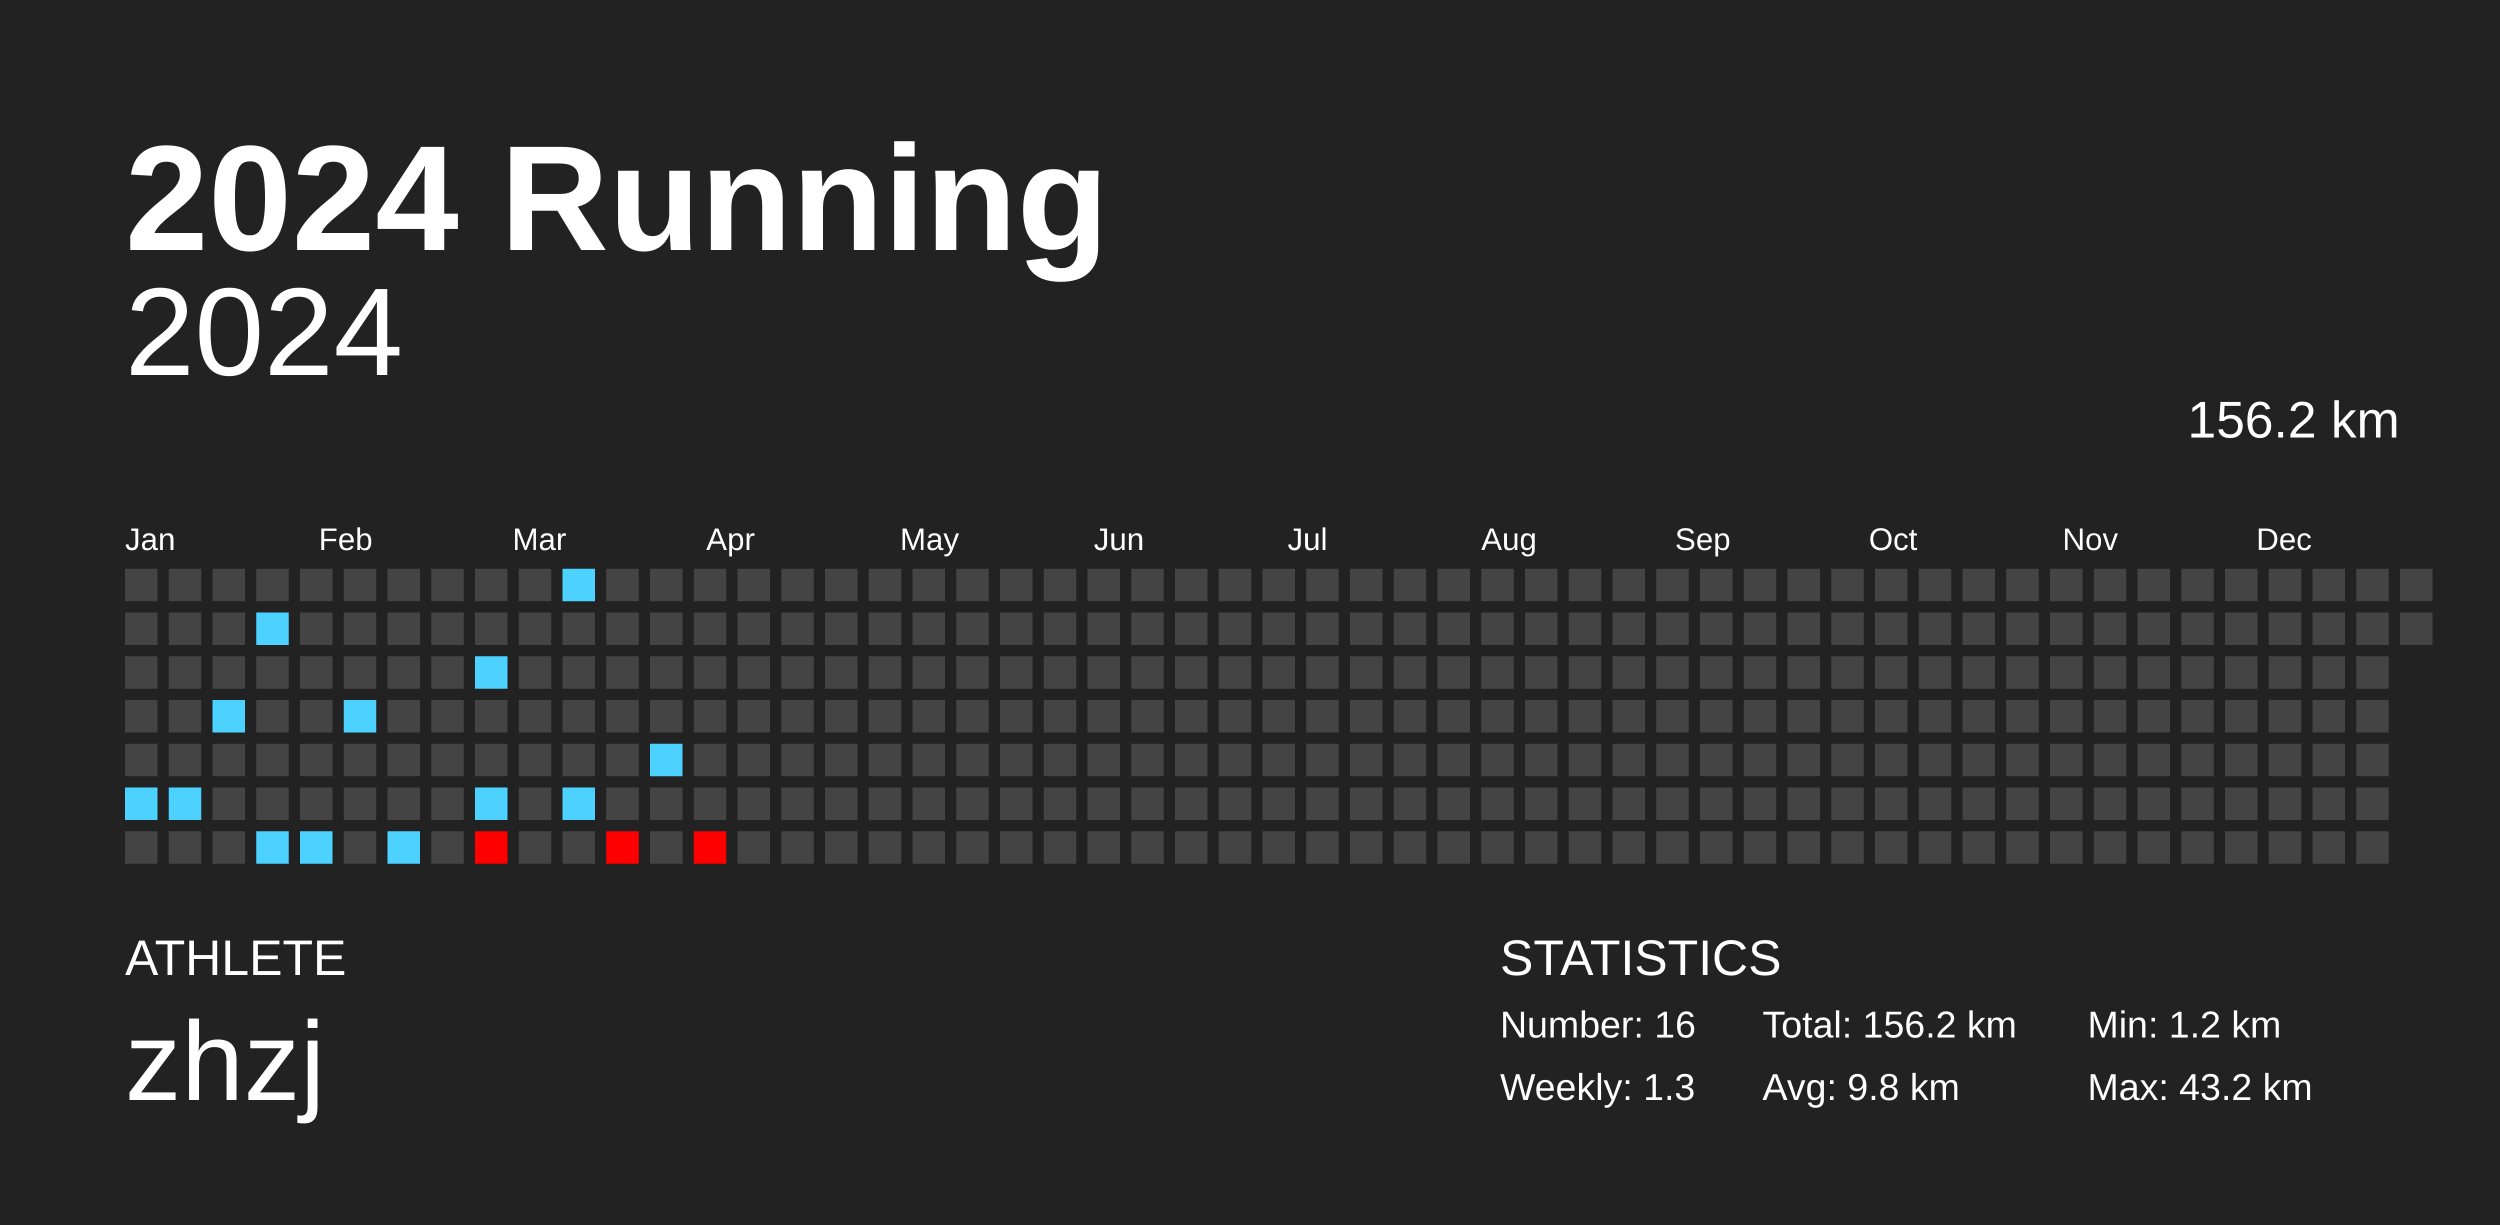
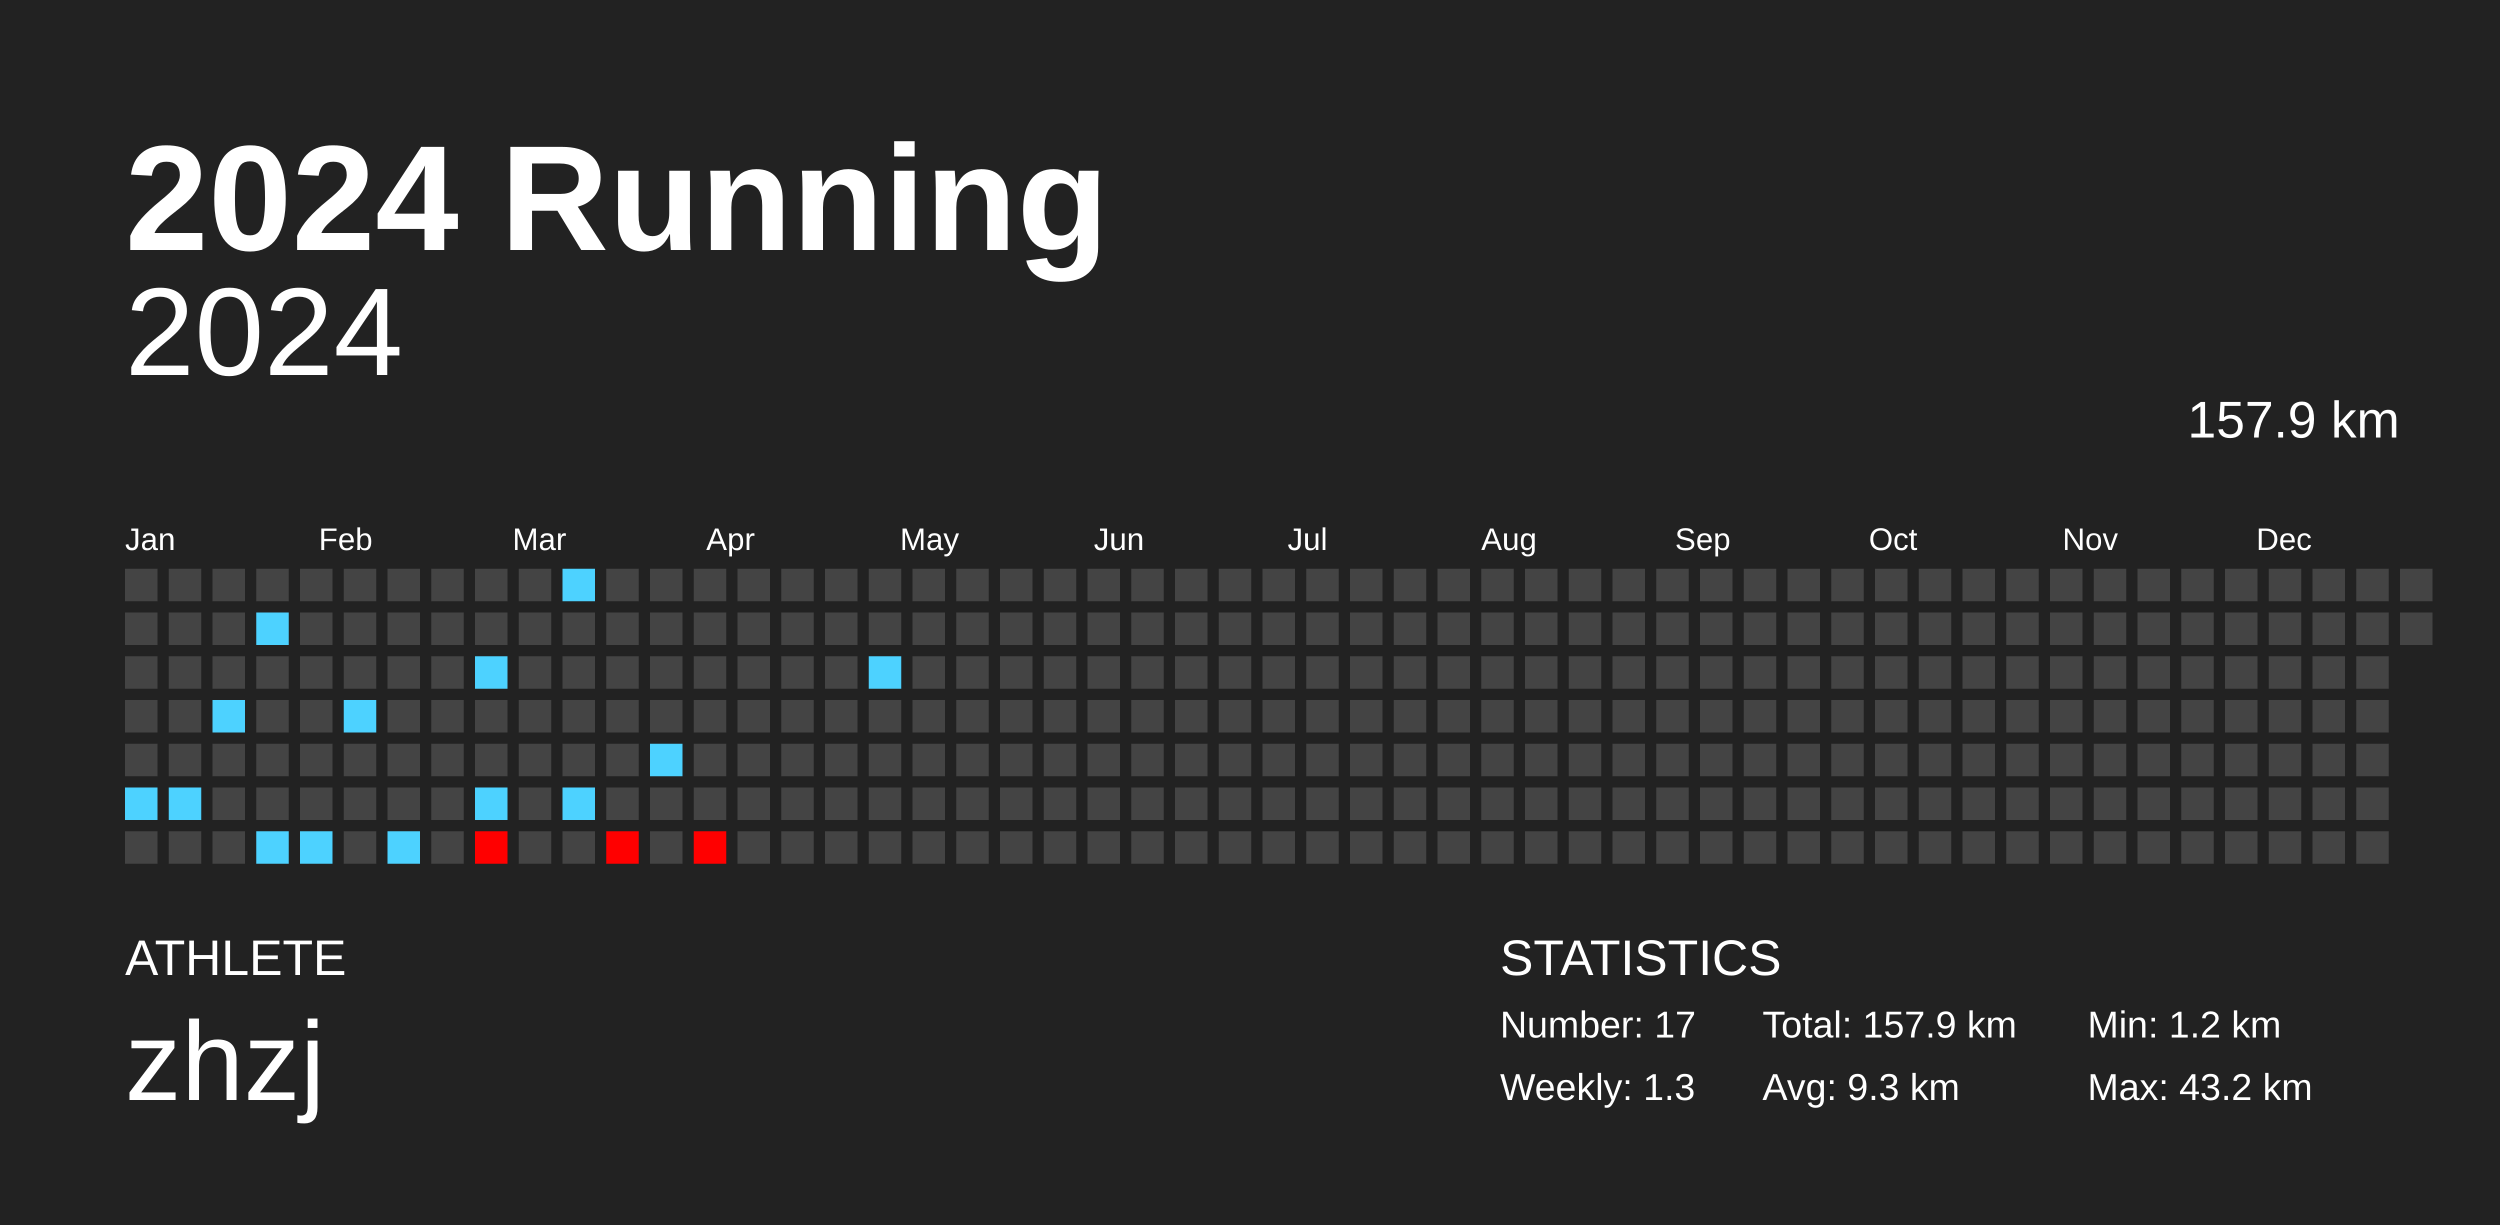
<svg xmlns="http://www.w3.org/2000/svg" baseProfile="full" height="98mm" version="1.1" viewBox="0,0,200,98" width="200mm">
  <defs />
  <rect fill="#222222" height="98" width="200" x="0" y="0" />
  <text fill="#FFFFFF" style="font-size:12px; font-family:Arial; font-weight:bold;" x="10" y="20">2024 Running</text>
  <text fill="#FFFFFF" style="font-size:4px; font-family:Arial" x="10" y="78">ATHLETE</text>
  <text fill="#FFFFFF" style="font-size:9px; font-family:Arial" x="10" y="88">zhzj</text>
  <text fill="#FFFFFF" style="font-size:4px; font-family:Arial" x="120" y="78">STATISTICS</text>
-   <text fill="#FFFFFF" style="font-size:3px; font-family:Arial" x="120" y="83">Number: 16</text>
+   <text fill="#FFFFFF" style="font-size:3px; font-family:Arial" x="120" y="83">Number: 17</text>
  <text fill="#FFFFFF" style="font-size:3px; font-family:Arial" x="120" y="88">Weekly: 1.3</text>
-   <text fill="#FFFFFF" style="font-size:3px; font-family:Arial" x="141" y="83">Total: 156.2 km</text>
-   <text fill="#FFFFFF" style="font-size:3px; font-family:Arial" x="141" y="88">Avg: 9.8 km</text>
+   <text fill="#FFFFFF" style="font-size:3px; font-family:Arial" x="141" y="83">Total: 157.9 km</text>
+   <text fill="#FFFFFF" style="font-size:3px; font-family:Arial" x="141" y="88">Avg: 9.3 km</text>
  <text fill="#FFFFFF" style="font-size:3px; font-family:Arial" x="167" y="83">Min: 1.2 km</text>
  <text fill="#FFFFFF" style="font-size:3px; font-family:Arial" x="167" y="88">Max: 43.2 km</text>
  <text alignment-baseline="hanging" fill="#FFFFFF" style="font-size:10.0px; font-family:Arial;" x="10" y="30">2024</text>
-   <text alignment-baseline="hanging" fill="#FFFFFF" style="font-size:4.125px; font-family:Arial;" x="175" y="35">156.2 km</text>
+   <text alignment-baseline="hanging" fill="#FFFFFF" style="font-size:4.125px; font-family:Arial;" x="175" y="35">157.9 km</text>
  <text fill="#FFFFFF" style="font-size:2.5px; font-family:Arial" x="10.0" y="44">Jan</text>
  <text fill="#FFFFFF" style="font-size:2.5px; font-family:Arial" x="25.5" y="44">Feb</text>
  <text fill="#FFFFFF" style="font-size:2.5px; font-family:Arial" x="41.0" y="44">Mar</text>
  <text fill="#FFFFFF" style="font-size:2.5px; font-family:Arial" x="56.5" y="44">Apr</text>
  <text fill="#FFFFFF" style="font-size:2.5px; font-family:Arial" x="72.0" y="44">May</text>
  <text fill="#FFFFFF" style="font-size:2.5px; font-family:Arial" x="87.5" y="44">Jun</text>
  <text fill="#FFFFFF" style="font-size:2.5px; font-family:Arial" x="103.0" y="44">Jul</text>
  <text fill="#FFFFFF" style="font-size:2.5px; font-family:Arial" x="118.5" y="44">Aug</text>
  <text fill="#FFFFFF" style="font-size:2.5px; font-family:Arial" x="134.0" y="44">Sep</text>
  <text fill="#FFFFFF" style="font-size:2.5px; font-family:Arial" x="149.5" y="44">Oct</text>
  <text fill="#FFFFFF" style="font-size:2.5px; font-family:Arial" x="165.0" y="44">Nov</text>
  <text fill="#FFFFFF" style="font-size:2.5px; font-family:Arial" x="180.5" y="44">Dec</text>
  <rect fill="#444444" height="2.6" width="2.6" x="10.0" y="45.5" />
  <rect fill="#444444" height="2.6" width="2.6" x="10.0" y="49.0" />
  <rect fill="#444444" height="2.6" width="2.6" x="10.0" y="52.5" />
  <rect fill="#444444" height="2.6" width="2.6" x="10.0" y="56.0" />
  <rect fill="#444444" height="2.6" width="2.6" x="10.0" y="59.5" />
  <rect fill="#4dd2ff" height="2.6" width="2.6" x="10.0" y="63.0" />
  <rect fill="#444444" height="2.6" width="2.6" x="10.0" y="66.5" />
  <rect fill="#444444" height="2.6" width="2.6" x="13.5" y="45.5" />
  <rect fill="#444444" height="2.6" width="2.6" x="13.5" y="49.0" />
  <rect fill="#444444" height="2.6" width="2.6" x="13.5" y="52.5" />
  <rect fill="#444444" height="2.6" width="2.6" x="13.5" y="56.0" />
  <rect fill="#444444" height="2.6" width="2.6" x="13.5" y="59.5" />
  <rect fill="#4dd2ff" height="2.6" width="2.6" x="13.5" y="63.0" />
  <rect fill="#444444" height="2.6" width="2.6" x="13.5" y="66.5" />
  <rect fill="#444444" height="2.6" width="2.6" x="17.0" y="45.5" />
  <rect fill="#444444" height="2.6" width="2.6" x="17.0" y="49.0" />
  <rect fill="#444444" height="2.6" width="2.6" x="17.0" y="52.5" />
  <rect fill="#4dd2ff" height="2.6" width="2.6" x="17.0" y="56.0" />
  <rect fill="#444444" height="2.6" width="2.6" x="17.0" y="59.5" />
  <rect fill="#444444" height="2.6" width="2.6" x="17.0" y="63.0" />
  <rect fill="#444444" height="2.6" width="2.6" x="17.0" y="66.5" />
  <rect fill="#444444" height="2.6" width="2.6" x="20.5" y="45.5" />
  <rect fill="#4dd2ff" height="2.6" width="2.6" x="20.5" y="49.0" />
  <rect fill="#444444" height="2.6" width="2.6" x="20.5" y="52.5" />
  <rect fill="#444444" height="2.6" width="2.6" x="20.5" y="56.0" />
  <rect fill="#444444" height="2.6" width="2.6" x="20.5" y="59.5" />
  <rect fill="#444444" height="2.6" width="2.6" x="20.5" y="63.0" />
  <rect fill="#4dd2ff" height="2.6" width="2.6" x="20.5" y="66.5" />
  <rect fill="#444444" height="2.6" width="2.6" x="24.0" y="45.5" />
  <rect fill="#444444" height="2.6" width="2.6" x="24.0" y="49.0" />
  <rect fill="#444444" height="2.6" width="2.6" x="24.0" y="52.5" />
  <rect fill="#444444" height="2.6" width="2.6" x="24.0" y="56.0" />
  <rect fill="#444444" height="2.6" width="2.6" x="24.0" y="59.5" />
  <rect fill="#444444" height="2.6" width="2.6" x="24.0" y="63.0" />
  <rect fill="#4dd2ff" height="2.6" width="2.6" x="24.0" y="66.5" />
  <rect fill="#444444" height="2.6" width="2.6" x="27.5" y="45.5" />
  <rect fill="#444444" height="2.6" width="2.6" x="27.5" y="49.0" />
  <rect fill="#444444" height="2.6" width="2.6" x="27.5" y="52.5" />
  <rect fill="#4dd2ff" height="2.6" width="2.6" x="27.5" y="56.0" />
  <rect fill="#444444" height="2.6" width="2.6" x="27.5" y="59.5" />
  <rect fill="#444444" height="2.6" width="2.6" x="27.5" y="63.0" />
  <rect fill="#444444" height="2.6" width="2.6" x="27.5" y="66.5" />
  <rect fill="#444444" height="2.6" width="2.6" x="31.0" y="45.5" />
  <rect fill="#444444" height="2.6" width="2.6" x="31.0" y="49.0" />
  <rect fill="#444444" height="2.6" width="2.6" x="31.0" y="52.5" />
  <rect fill="#444444" height="2.6" width="2.6" x="31.0" y="56.0" />
  <rect fill="#444444" height="2.6" width="2.6" x="31.0" y="59.5" />
  <rect fill="#444444" height="2.6" width="2.6" x="31.0" y="63.0" />
  <rect fill="#4dd2ff" height="2.6" width="2.6" x="31.0" y="66.5" />
  <rect fill="#444444" height="2.6" width="2.6" x="34.5" y="45.5" />
  <rect fill="#444444" height="2.6" width="2.6" x="34.5" y="49.0" />
  <rect fill="#444444" height="2.6" width="2.6" x="34.5" y="52.5" />
  <rect fill="#444444" height="2.6" width="2.6" x="34.5" y="56.0" />
  <rect fill="#444444" height="2.6" width="2.6" x="34.5" y="59.5" />
  <rect fill="#444444" height="2.6" width="2.6" x="34.5" y="63.0" />
  <rect fill="#444444" height="2.6" width="2.6" x="34.5" y="66.5" />
  <rect fill="#444444" height="2.6" width="2.6" x="38.0" y="45.5" />
  <rect fill="#444444" height="2.6" width="2.6" x="38.0" y="49.0" />
  <rect fill="#4dd2ff" height="2.6" width="2.6" x="38.0" y="52.5" />
  <rect fill="#444444" height="2.6" width="2.6" x="38.0" y="56.0" />
  <rect fill="#444444" height="2.6" width="2.6" x="38.0" y="59.5" />
  <rect fill="#4dd2ff" height="2.6" width="2.6" x="38.0" y="63.0" />
  <rect fill="red" height="2.6" width="2.6" x="38.0" y="66.5" />
  <rect fill="#444444" height="2.6" width="2.6" x="41.5" y="45.5" />
  <rect fill="#444444" height="2.6" width="2.6" x="41.5" y="49.0" />
  <rect fill="#444444" height="2.6" width="2.6" x="41.5" y="52.5" />
  <rect fill="#444444" height="2.6" width="2.6" x="41.5" y="56.0" />
  <rect fill="#444444" height="2.6" width="2.6" x="41.5" y="59.5" />
  <rect fill="#444444" height="2.6" width="2.6" x="41.5" y="63.0" />
  <rect fill="#444444" height="2.6" width="2.6" x="41.5" y="66.5" />
  <rect fill="#4dd2ff" height="2.6" width="2.6" x="45.0" y="45.5" />
  <rect fill="#444444" height="2.6" width="2.6" x="45.0" y="49.0" />
  <rect fill="#444444" height="2.6" width="2.6" x="45.0" y="52.5" />
  <rect fill="#444444" height="2.6" width="2.6" x="45.0" y="56.0" />
  <rect fill="#444444" height="2.6" width="2.6" x="45.0" y="59.5" />
  <rect fill="#4dd2ff" height="2.6" width="2.6" x="45.0" y="63.0" />
  <rect fill="#444444" height="2.6" width="2.6" x="45.0" y="66.5" />
  <rect fill="#444444" height="2.6" width="2.6" x="48.5" y="45.5" />
  <rect fill="#444444" height="2.6" width="2.6" x="48.5" y="49.0" />
  <rect fill="#444444" height="2.6" width="2.6" x="48.5" y="52.5" />
  <rect fill="#444444" height="2.6" width="2.6" x="48.5" y="56.0" />
  <rect fill="#444444" height="2.6" width="2.6" x="48.5" y="59.5" />
  <rect fill="#444444" height="2.6" width="2.6" x="48.5" y="63.0" />
  <rect fill="red" height="2.6" width="2.6" x="48.5" y="66.5" />
  <rect fill="#444444" height="2.6" width="2.6" x="52.0" y="45.5" />
  <rect fill="#444444" height="2.6" width="2.6" x="52.0" y="49.0" />
  <rect fill="#444444" height="2.6" width="2.6" x="52.0" y="52.5" />
  <rect fill="#444444" height="2.6" width="2.6" x="52.0" y="56.0" />
  <rect fill="#4dd2ff" height="2.6" width="2.6" x="52.0" y="59.5" />
  <rect fill="#444444" height="2.6" width="2.6" x="52.0" y="63.0" />
  <rect fill="#444444" height="2.6" width="2.6" x="52.0" y="66.5" />
  <rect fill="#444444" height="2.6" width="2.6" x="55.5" y="45.5" />
  <rect fill="#444444" height="2.6" width="2.6" x="55.5" y="49.0" />
  <rect fill="#444444" height="2.6" width="2.6" x="55.5" y="52.5" />
  <rect fill="#444444" height="2.6" width="2.6" x="55.5" y="56.0" />
  <rect fill="#444444" height="2.6" width="2.6" x="55.5" y="59.5" />
  <rect fill="#444444" height="2.6" width="2.6" x="55.5" y="63.0" />
  <rect fill="red" height="2.6" width="2.6" x="55.5" y="66.5" />
  <rect fill="#444444" height="2.6" width="2.6" x="59.0" y="45.5" />
  <rect fill="#444444" height="2.6" width="2.6" x="59.0" y="49.0" />
  <rect fill="#444444" height="2.6" width="2.6" x="59.0" y="52.5" />
  <rect fill="#444444" height="2.6" width="2.6" x="59.0" y="56.0" />
  <rect fill="#444444" height="2.6" width="2.6" x="59.0" y="59.5" />
  <rect fill="#444444" height="2.6" width="2.6" x="59.0" y="63.0" />
  <rect fill="#444444" height="2.6" width="2.6" x="59.0" y="66.5" />
  <rect fill="#444444" height="2.6" width="2.6" x="62.5" y="45.5" />
  <rect fill="#444444" height="2.6" width="2.6" x="62.5" y="49.0" />
  <rect fill="#444444" height="2.6" width="2.6" x="62.5" y="52.5" />
  <rect fill="#444444" height="2.6" width="2.6" x="62.5" y="56.0" />
  <rect fill="#444444" height="2.6" width="2.6" x="62.5" y="59.5" />
  <rect fill="#444444" height="2.6" width="2.6" x="62.5" y="63.0" />
  <rect fill="#444444" height="2.6" width="2.6" x="62.5" y="66.5" />
  <rect fill="#444444" height="2.6" width="2.6" x="66.0" y="45.5" />
  <rect fill="#444444" height="2.6" width="2.6" x="66.0" y="49.0" />
  <rect fill="#444444" height="2.6" width="2.6" x="66.0" y="52.5" />
  <rect fill="#444444" height="2.6" width="2.6" x="66.0" y="56.0" />
  <rect fill="#444444" height="2.6" width="2.6" x="66.0" y="59.5" />
  <rect fill="#444444" height="2.6" width="2.6" x="66.0" y="63.0" />
  <rect fill="#444444" height="2.6" width="2.6" x="66.0" y="66.5" />
  <rect fill="#444444" height="2.6" width="2.6" x="69.5" y="45.5" />
  <rect fill="#444444" height="2.6" width="2.6" x="69.5" y="49.0" />
-   <rect fill="#444444" height="2.6" width="2.6" x="69.5" y="52.5" />
+   <rect fill="#4dd2ff" height="2.6" width="2.6" x="69.5" y="52.5" />
  <rect fill="#444444" height="2.6" width="2.6" x="69.5" y="56.0" />
  <rect fill="#444444" height="2.6" width="2.6" x="69.5" y="59.5" />
  <rect fill="#444444" height="2.6" width="2.6" x="69.5" y="63.0" />
  <rect fill="#444444" height="2.6" width="2.6" x="69.5" y="66.5" />
  <rect fill="#444444" height="2.6" width="2.6" x="73.0" y="45.5" />
  <rect fill="#444444" height="2.6" width="2.6" x="73.0" y="49.0" />
  <rect fill="#444444" height="2.6" width="2.6" x="73.0" y="52.5" />
  <rect fill="#444444" height="2.6" width="2.6" x="73.0" y="56.0" />
  <rect fill="#444444" height="2.6" width="2.6" x="73.0" y="59.5" />
  <rect fill="#444444" height="2.6" width="2.6" x="73.0" y="63.0" />
  <rect fill="#444444" height="2.6" width="2.6" x="73.0" y="66.5" />
  <rect fill="#444444" height="2.6" width="2.6" x="76.5" y="45.5" />
  <rect fill="#444444" height="2.6" width="2.6" x="76.5" y="49.0" />
  <rect fill="#444444" height="2.6" width="2.6" x="76.5" y="52.5" />
  <rect fill="#444444" height="2.6" width="2.6" x="76.5" y="56.0" />
  <rect fill="#444444" height="2.6" width="2.6" x="76.5" y="59.5" />
  <rect fill="#444444" height="2.6" width="2.6" x="76.5" y="63.0" />
  <rect fill="#444444" height="2.6" width="2.6" x="76.5" y="66.5" />
  <rect fill="#444444" height="2.6" width="2.6" x="80.0" y="45.5" />
  <rect fill="#444444" height="2.6" width="2.6" x="80.0" y="49.0" />
  <rect fill="#444444" height="2.6" width="2.6" x="80.0" y="52.5" />
  <rect fill="#444444" height="2.6" width="2.6" x="80.0" y="56.0" />
  <rect fill="#444444" height="2.6" width="2.6" x="80.0" y="59.5" />
  <rect fill="#444444" height="2.6" width="2.6" x="80.0" y="63.0" />
  <rect fill="#444444" height="2.6" width="2.6" x="80.0" y="66.5" />
  <rect fill="#444444" height="2.6" width="2.6" x="83.5" y="45.5" />
  <rect fill="#444444" height="2.6" width="2.6" x="83.5" y="49.0" />
  <rect fill="#444444" height="2.6" width="2.6" x="83.5" y="52.5" />
  <rect fill="#444444" height="2.6" width="2.6" x="83.5" y="56.0" />
  <rect fill="#444444" height="2.6" width="2.6" x="83.5" y="59.5" />
  <rect fill="#444444" height="2.6" width="2.6" x="83.5" y="63.0" />
  <rect fill="#444444" height="2.6" width="2.6" x="83.5" y="66.5" />
  <rect fill="#444444" height="2.6" width="2.6" x="87.0" y="45.5" />
  <rect fill="#444444" height="2.6" width="2.6" x="87.0" y="49.0" />
  <rect fill="#444444" height="2.6" width="2.6" x="87.0" y="52.5" />
  <rect fill="#444444" height="2.6" width="2.6" x="87.0" y="56.0" />
  <rect fill="#444444" height="2.6" width="2.6" x="87.0" y="59.5" />
  <rect fill="#444444" height="2.6" width="2.6" x="87.0" y="63.0" />
  <rect fill="#444444" height="2.6" width="2.6" x="87.0" y="66.5" />
  <rect fill="#444444" height="2.6" width="2.6" x="90.5" y="45.5" />
  <rect fill="#444444" height="2.6" width="2.6" x="90.5" y="49.0" />
  <rect fill="#444444" height="2.6" width="2.6" x="90.5" y="52.5" />
  <rect fill="#444444" height="2.6" width="2.6" x="90.5" y="56.0" />
  <rect fill="#444444" height="2.6" width="2.6" x="90.5" y="59.5" />
  <rect fill="#444444" height="2.6" width="2.6" x="90.5" y="63.0" />
  <rect fill="#444444" height="2.6" width="2.6" x="90.5" y="66.5" />
  <rect fill="#444444" height="2.6" width="2.6" x="94.0" y="45.5" />
  <rect fill="#444444" height="2.6" width="2.6" x="94.0" y="49.0" />
  <rect fill="#444444" height="2.6" width="2.6" x="94.0" y="52.5" />
  <rect fill="#444444" height="2.6" width="2.6" x="94.0" y="56.0" />
  <rect fill="#444444" height="2.6" width="2.6" x="94.0" y="59.5" />
  <rect fill="#444444" height="2.6" width="2.6" x="94.0" y="63.0" />
  <rect fill="#444444" height="2.6" width="2.6" x="94.0" y="66.5" />
  <rect fill="#444444" height="2.6" width="2.6" x="97.5" y="45.5" />
  <rect fill="#444444" height="2.6" width="2.6" x="97.5" y="49.0" />
  <rect fill="#444444" height="2.6" width="2.6" x="97.5" y="52.5" />
  <rect fill="#444444" height="2.6" width="2.6" x="97.5" y="56.0" />
  <rect fill="#444444" height="2.6" width="2.6" x="97.5" y="59.5" />
  <rect fill="#444444" height="2.6" width="2.6" x="97.5" y="63.0" />
  <rect fill="#444444" height="2.6" width="2.6" x="97.5" y="66.5" />
  <rect fill="#444444" height="2.6" width="2.6" x="101.0" y="45.5" />
  <rect fill="#444444" height="2.6" width="2.6" x="101.0" y="49.0" />
  <rect fill="#444444" height="2.6" width="2.6" x="101.0" y="52.5" />
  <rect fill="#444444" height="2.6" width="2.6" x="101.0" y="56.0" />
  <rect fill="#444444" height="2.6" width="2.6" x="101.0" y="59.5" />
  <rect fill="#444444" height="2.6" width="2.6" x="101.0" y="63.0" />
  <rect fill="#444444" height="2.6" width="2.6" x="101.0" y="66.5" />
  <rect fill="#444444" height="2.6" width="2.6" x="104.5" y="45.5" />
  <rect fill="#444444" height="2.6" width="2.6" x="104.5" y="49.0" />
  <rect fill="#444444" height="2.6" width="2.6" x="104.5" y="52.5" />
  <rect fill="#444444" height="2.6" width="2.6" x="104.5" y="56.0" />
  <rect fill="#444444" height="2.6" width="2.6" x="104.5" y="59.5" />
  <rect fill="#444444" height="2.6" width="2.6" x="104.5" y="63.0" />
  <rect fill="#444444" height="2.6" width="2.6" x="104.5" y="66.5" />
  <rect fill="#444444" height="2.6" width="2.6" x="108.0" y="45.5" />
  <rect fill="#444444" height="2.6" width="2.6" x="108.0" y="49.0" />
  <rect fill="#444444" height="2.6" width="2.6" x="108.0" y="52.5" />
  <rect fill="#444444" height="2.6" width="2.6" x="108.0" y="56.0" />
  <rect fill="#444444" height="2.6" width="2.6" x="108.0" y="59.5" />
  <rect fill="#444444" height="2.6" width="2.6" x="108.0" y="63.0" />
  <rect fill="#444444" height="2.6" width="2.6" x="108.0" y="66.5" />
  <rect fill="#444444" height="2.6" width="2.6" x="111.5" y="45.5" />
  <rect fill="#444444" height="2.6" width="2.6" x="111.5" y="49.0" />
  <rect fill="#444444" height="2.6" width="2.6" x="111.5" y="52.5" />
  <rect fill="#444444" height="2.6" width="2.6" x="111.5" y="56.0" />
  <rect fill="#444444" height="2.6" width="2.6" x="111.5" y="59.5" />
  <rect fill="#444444" height="2.6" width="2.6" x="111.5" y="63.0" />
  <rect fill="#444444" height="2.6" width="2.6" x="111.5" y="66.5" />
  <rect fill="#444444" height="2.6" width="2.6" x="115.0" y="45.5" />
  <rect fill="#444444" height="2.6" width="2.6" x="115.0" y="49.0" />
  <rect fill="#444444" height="2.6" width="2.6" x="115.0" y="52.5" />
  <rect fill="#444444" height="2.6" width="2.6" x="115.0" y="56.0" />
  <rect fill="#444444" height="2.6" width="2.6" x="115.0" y="59.5" />
  <rect fill="#444444" height="2.6" width="2.6" x="115.0" y="63.0" />
  <rect fill="#444444" height="2.6" width="2.6" x="115.0" y="66.5" />
  <rect fill="#444444" height="2.6" width="2.6" x="118.5" y="45.5" />
  <rect fill="#444444" height="2.6" width="2.6" x="118.5" y="49.0" />
  <rect fill="#444444" height="2.6" width="2.6" x="118.5" y="52.5" />
  <rect fill="#444444" height="2.6" width="2.6" x="118.5" y="56.0" />
  <rect fill="#444444" height="2.6" width="2.6" x="118.5" y="59.5" />
  <rect fill="#444444" height="2.6" width="2.6" x="118.5" y="63.0" />
  <rect fill="#444444" height="2.6" width="2.6" x="118.5" y="66.5" />
  <rect fill="#444444" height="2.6" width="2.6" x="122.0" y="45.5" />
  <rect fill="#444444" height="2.6" width="2.6" x="122.0" y="49.0" />
  <rect fill="#444444" height="2.6" width="2.6" x="122.0" y="52.5" />
  <rect fill="#444444" height="2.6" width="2.6" x="122.0" y="56.0" />
  <rect fill="#444444" height="2.6" width="2.6" x="122.0" y="59.5" />
  <rect fill="#444444" height="2.6" width="2.6" x="122.0" y="63.0" />
  <rect fill="#444444" height="2.6" width="2.6" x="122.0" y="66.5" />
  <rect fill="#444444" height="2.6" width="2.6" x="125.5" y="45.5" />
  <rect fill="#444444" height="2.6" width="2.6" x="125.5" y="49.0" />
  <rect fill="#444444" height="2.6" width="2.6" x="125.5" y="52.5" />
  <rect fill="#444444" height="2.6" width="2.6" x="125.5" y="56.0" />
  <rect fill="#444444" height="2.6" width="2.6" x="125.5" y="59.5" />
  <rect fill="#444444" height="2.6" width="2.6" x="125.5" y="63.0" />
  <rect fill="#444444" height="2.6" width="2.6" x="125.5" y="66.5" />
  <rect fill="#444444" height="2.6" width="2.6" x="129.0" y="45.5" />
  <rect fill="#444444" height="2.6" width="2.6" x="129.0" y="49.0" />
  <rect fill="#444444" height="2.6" width="2.6" x="129.0" y="52.5" />
  <rect fill="#444444" height="2.6" width="2.6" x="129.0" y="56.0" />
  <rect fill="#444444" height="2.6" width="2.6" x="129.0" y="59.5" />
  <rect fill="#444444" height="2.6" width="2.6" x="129.0" y="63.0" />
  <rect fill="#444444" height="2.6" width="2.6" x="129.0" y="66.5" />
  <rect fill="#444444" height="2.6" width="2.6" x="132.5" y="45.5" />
  <rect fill="#444444" height="2.6" width="2.6" x="132.5" y="49.0" />
  <rect fill="#444444" height="2.6" width="2.6" x="132.5" y="52.5" />
  <rect fill="#444444" height="2.6" width="2.6" x="132.5" y="56.0" />
  <rect fill="#444444" height="2.6" width="2.6" x="132.5" y="59.5" />
  <rect fill="#444444" height="2.6" width="2.6" x="132.5" y="63.0" />
  <rect fill="#444444" height="2.6" width="2.6" x="132.5" y="66.5" />
  <rect fill="#444444" height="2.6" width="2.6" x="136.0" y="45.5" />
  <rect fill="#444444" height="2.6" width="2.6" x="136.0" y="49.0" />
  <rect fill="#444444" height="2.6" width="2.6" x="136.0" y="52.5" />
  <rect fill="#444444" height="2.6" width="2.6" x="136.0" y="56.0" />
  <rect fill="#444444" height="2.6" width="2.6" x="136.0" y="59.5" />
  <rect fill="#444444" height="2.6" width="2.6" x="136.0" y="63.0" />
  <rect fill="#444444" height="2.6" width="2.6" x="136.0" y="66.5" />
  <rect fill="#444444" height="2.6" width="2.6" x="139.5" y="45.5" />
  <rect fill="#444444" height="2.6" width="2.6" x="139.5" y="49.0" />
  <rect fill="#444444" height="2.6" width="2.6" x="139.5" y="52.5" />
  <rect fill="#444444" height="2.6" width="2.6" x="139.5" y="56.0" />
  <rect fill="#444444" height="2.6" width="2.6" x="139.5" y="59.5" />
  <rect fill="#444444" height="2.6" width="2.6" x="139.5" y="63.0" />
  <rect fill="#444444" height="2.6" width="2.6" x="139.5" y="66.5" />
  <rect fill="#444444" height="2.6" width="2.6" x="143.0" y="45.5" />
  <rect fill="#444444" height="2.6" width="2.6" x="143.0" y="49.0" />
  <rect fill="#444444" height="2.6" width="2.6" x="143.0" y="52.5" />
  <rect fill="#444444" height="2.6" width="2.6" x="143.0" y="56.0" />
  <rect fill="#444444" height="2.6" width="2.6" x="143.0" y="59.5" />
  <rect fill="#444444" height="2.6" width="2.6" x="143.0" y="63.0" />
  <rect fill="#444444" height="2.6" width="2.6" x="143.0" y="66.5" />
  <rect fill="#444444" height="2.6" width="2.6" x="146.5" y="45.5" />
  <rect fill="#444444" height="2.6" width="2.6" x="146.5" y="49.0" />
  <rect fill="#444444" height="2.6" width="2.6" x="146.5" y="52.5" />
  <rect fill="#444444" height="2.6" width="2.6" x="146.5" y="56.0" />
  <rect fill="#444444" height="2.6" width="2.6" x="146.5" y="59.5" />
  <rect fill="#444444" height="2.6" width="2.6" x="146.5" y="63.0" />
  <rect fill="#444444" height="2.6" width="2.6" x="146.5" y="66.5" />
  <rect fill="#444444" height="2.6" width="2.6" x="150.0" y="45.5" />
  <rect fill="#444444" height="2.6" width="2.6" x="150.0" y="49.0" />
  <rect fill="#444444" height="2.6" width="2.6" x="150.0" y="52.5" />
  <rect fill="#444444" height="2.6" width="2.6" x="150.0" y="56.0" />
  <rect fill="#444444" height="2.6" width="2.6" x="150.0" y="59.5" />
  <rect fill="#444444" height="2.6" width="2.6" x="150.0" y="63.0" />
  <rect fill="#444444" height="2.6" width="2.6" x="150.0" y="66.5" />
  <rect fill="#444444" height="2.6" width="2.6" x="153.5" y="45.5" />
  <rect fill="#444444" height="2.6" width="2.6" x="153.5" y="49.0" />
  <rect fill="#444444" height="2.6" width="2.6" x="153.5" y="52.5" />
  <rect fill="#444444" height="2.6" width="2.6" x="153.5" y="56.0" />
  <rect fill="#444444" height="2.6" width="2.6" x="153.5" y="59.5" />
  <rect fill="#444444" height="2.6" width="2.6" x="153.5" y="63.0" />
  <rect fill="#444444" height="2.6" width="2.6" x="153.5" y="66.5" />
  <rect fill="#444444" height="2.6" width="2.6" x="157.0" y="45.5" />
  <rect fill="#444444" height="2.6" width="2.6" x="157.0" y="49.0" />
  <rect fill="#444444" height="2.6" width="2.6" x="157.0" y="52.5" />
  <rect fill="#444444" height="2.6" width="2.6" x="157.0" y="56.0" />
  <rect fill="#444444" height="2.6" width="2.6" x="157.0" y="59.5" />
  <rect fill="#444444" height="2.6" width="2.6" x="157.0" y="63.0" />
  <rect fill="#444444" height="2.6" width="2.6" x="157.0" y="66.5" />
  <rect fill="#444444" height="2.6" width="2.6" x="160.5" y="45.5" />
  <rect fill="#444444" height="2.6" width="2.6" x="160.5" y="49.0" />
  <rect fill="#444444" height="2.6" width="2.6" x="160.5" y="52.5" />
  <rect fill="#444444" height="2.6" width="2.6" x="160.5" y="56.0" />
  <rect fill="#444444" height="2.6" width="2.6" x="160.5" y="59.5" />
  <rect fill="#444444" height="2.6" width="2.6" x="160.5" y="63.0" />
  <rect fill="#444444" height="2.6" width="2.6" x="160.5" y="66.5" />
  <rect fill="#444444" height="2.6" width="2.6" x="164.0" y="45.5" />
  <rect fill="#444444" height="2.6" width="2.6" x="164.0" y="49.0" />
  <rect fill="#444444" height="2.6" width="2.6" x="164.0" y="52.5" />
  <rect fill="#444444" height="2.6" width="2.6" x="164.0" y="56.0" />
  <rect fill="#444444" height="2.6" width="2.6" x="164.0" y="59.5" />
  <rect fill="#444444" height="2.6" width="2.6" x="164.0" y="63.0" />
  <rect fill="#444444" height="2.6" width="2.6" x="164.0" y="66.5" />
  <rect fill="#444444" height="2.6" width="2.6" x="167.5" y="45.5" />
  <rect fill="#444444" height="2.6" width="2.6" x="167.5" y="49.0" />
  <rect fill="#444444" height="2.6" width="2.6" x="167.5" y="52.5" />
  <rect fill="#444444" height="2.6" width="2.6" x="167.5" y="56.0" />
  <rect fill="#444444" height="2.6" width="2.6" x="167.5" y="59.5" />
  <rect fill="#444444" height="2.6" width="2.6" x="167.5" y="63.0" />
  <rect fill="#444444" height="2.6" width="2.6" x="167.5" y="66.5" />
  <rect fill="#444444" height="2.6" width="2.6" x="171.0" y="45.5" />
  <rect fill="#444444" height="2.6" width="2.6" x="171.0" y="49.0" />
  <rect fill="#444444" height="2.6" width="2.6" x="171.0" y="52.5" />
  <rect fill="#444444" height="2.6" width="2.6" x="171.0" y="56.0" />
  <rect fill="#444444" height="2.6" width="2.6" x="171.0" y="59.5" />
  <rect fill="#444444" height="2.6" width="2.6" x="171.0" y="63.0" />
  <rect fill="#444444" height="2.6" width="2.6" x="171.0" y="66.5" />
  <rect fill="#444444" height="2.6" width="2.6" x="174.5" y="45.5" />
  <rect fill="#444444" height="2.6" width="2.6" x="174.5" y="49.0" />
  <rect fill="#444444" height="2.6" width="2.6" x="174.5" y="52.5" />
  <rect fill="#444444" height="2.6" width="2.6" x="174.5" y="56.0" />
  <rect fill="#444444" height="2.6" width="2.6" x="174.5" y="59.5" />
  <rect fill="#444444" height="2.6" width="2.6" x="174.5" y="63.0" />
  <rect fill="#444444" height="2.6" width="2.6" x="174.5" y="66.5" />
  <rect fill="#444444" height="2.6" width="2.6" x="178.0" y="45.5" />
  <rect fill="#444444" height="2.6" width="2.6" x="178.0" y="49.0" />
  <rect fill="#444444" height="2.6" width="2.6" x="178.0" y="52.5" />
  <rect fill="#444444" height="2.6" width="2.6" x="178.0" y="56.0" />
  <rect fill="#444444" height="2.6" width="2.6" x="178.0" y="59.5" />
  <rect fill="#444444" height="2.6" width="2.6" x="178.0" y="63.0" />
  <rect fill="#444444" height="2.6" width="2.6" x="178.0" y="66.5" />
  <rect fill="#444444" height="2.6" width="2.6" x="181.5" y="45.5" />
  <rect fill="#444444" height="2.6" width="2.6" x="181.5" y="49.0" />
  <rect fill="#444444" height="2.6" width="2.6" x="181.5" y="52.5" />
  <rect fill="#444444" height="2.6" width="2.6" x="181.5" y="56.0" />
  <rect fill="#444444" height="2.6" width="2.6" x="181.5" y="59.5" />
  <rect fill="#444444" height="2.6" width="2.6" x="181.5" y="63.0" />
  <rect fill="#444444" height="2.6" width="2.6" x="181.5" y="66.5" />
  <rect fill="#444444" height="2.6" width="2.6" x="185.0" y="45.5" />
  <rect fill="#444444" height="2.6" width="2.6" x="185.0" y="49.0" />
  <rect fill="#444444" height="2.6" width="2.6" x="185.0" y="52.5" />
  <rect fill="#444444" height="2.6" width="2.6" x="185.0" y="56.0" />
  <rect fill="#444444" height="2.6" width="2.6" x="185.0" y="59.5" />
  <rect fill="#444444" height="2.6" width="2.6" x="185.0" y="63.0" />
  <rect fill="#444444" height="2.6" width="2.6" x="185.0" y="66.5" />
  <rect fill="#444444" height="2.6" width="2.6" x="188.5" y="45.5" />
  <rect fill="#444444" height="2.6" width="2.6" x="188.5" y="49.0" />
  <rect fill="#444444" height="2.6" width="2.6" x="188.5" y="52.5" />
  <rect fill="#444444" height="2.6" width="2.6" x="188.5" y="56.0" />
  <rect fill="#444444" height="2.6" width="2.6" x="188.5" y="59.5" />
  <rect fill="#444444" height="2.6" width="2.6" x="188.5" y="63.0" />
  <rect fill="#444444" height="2.6" width="2.6" x="188.5" y="66.5" />
  <rect fill="#444444" height="2.6" width="2.6" x="192.0" y="45.5" />
  <rect fill="#444444" height="2.6" width="2.6" x="192.0" y="49.0" />
</svg>
